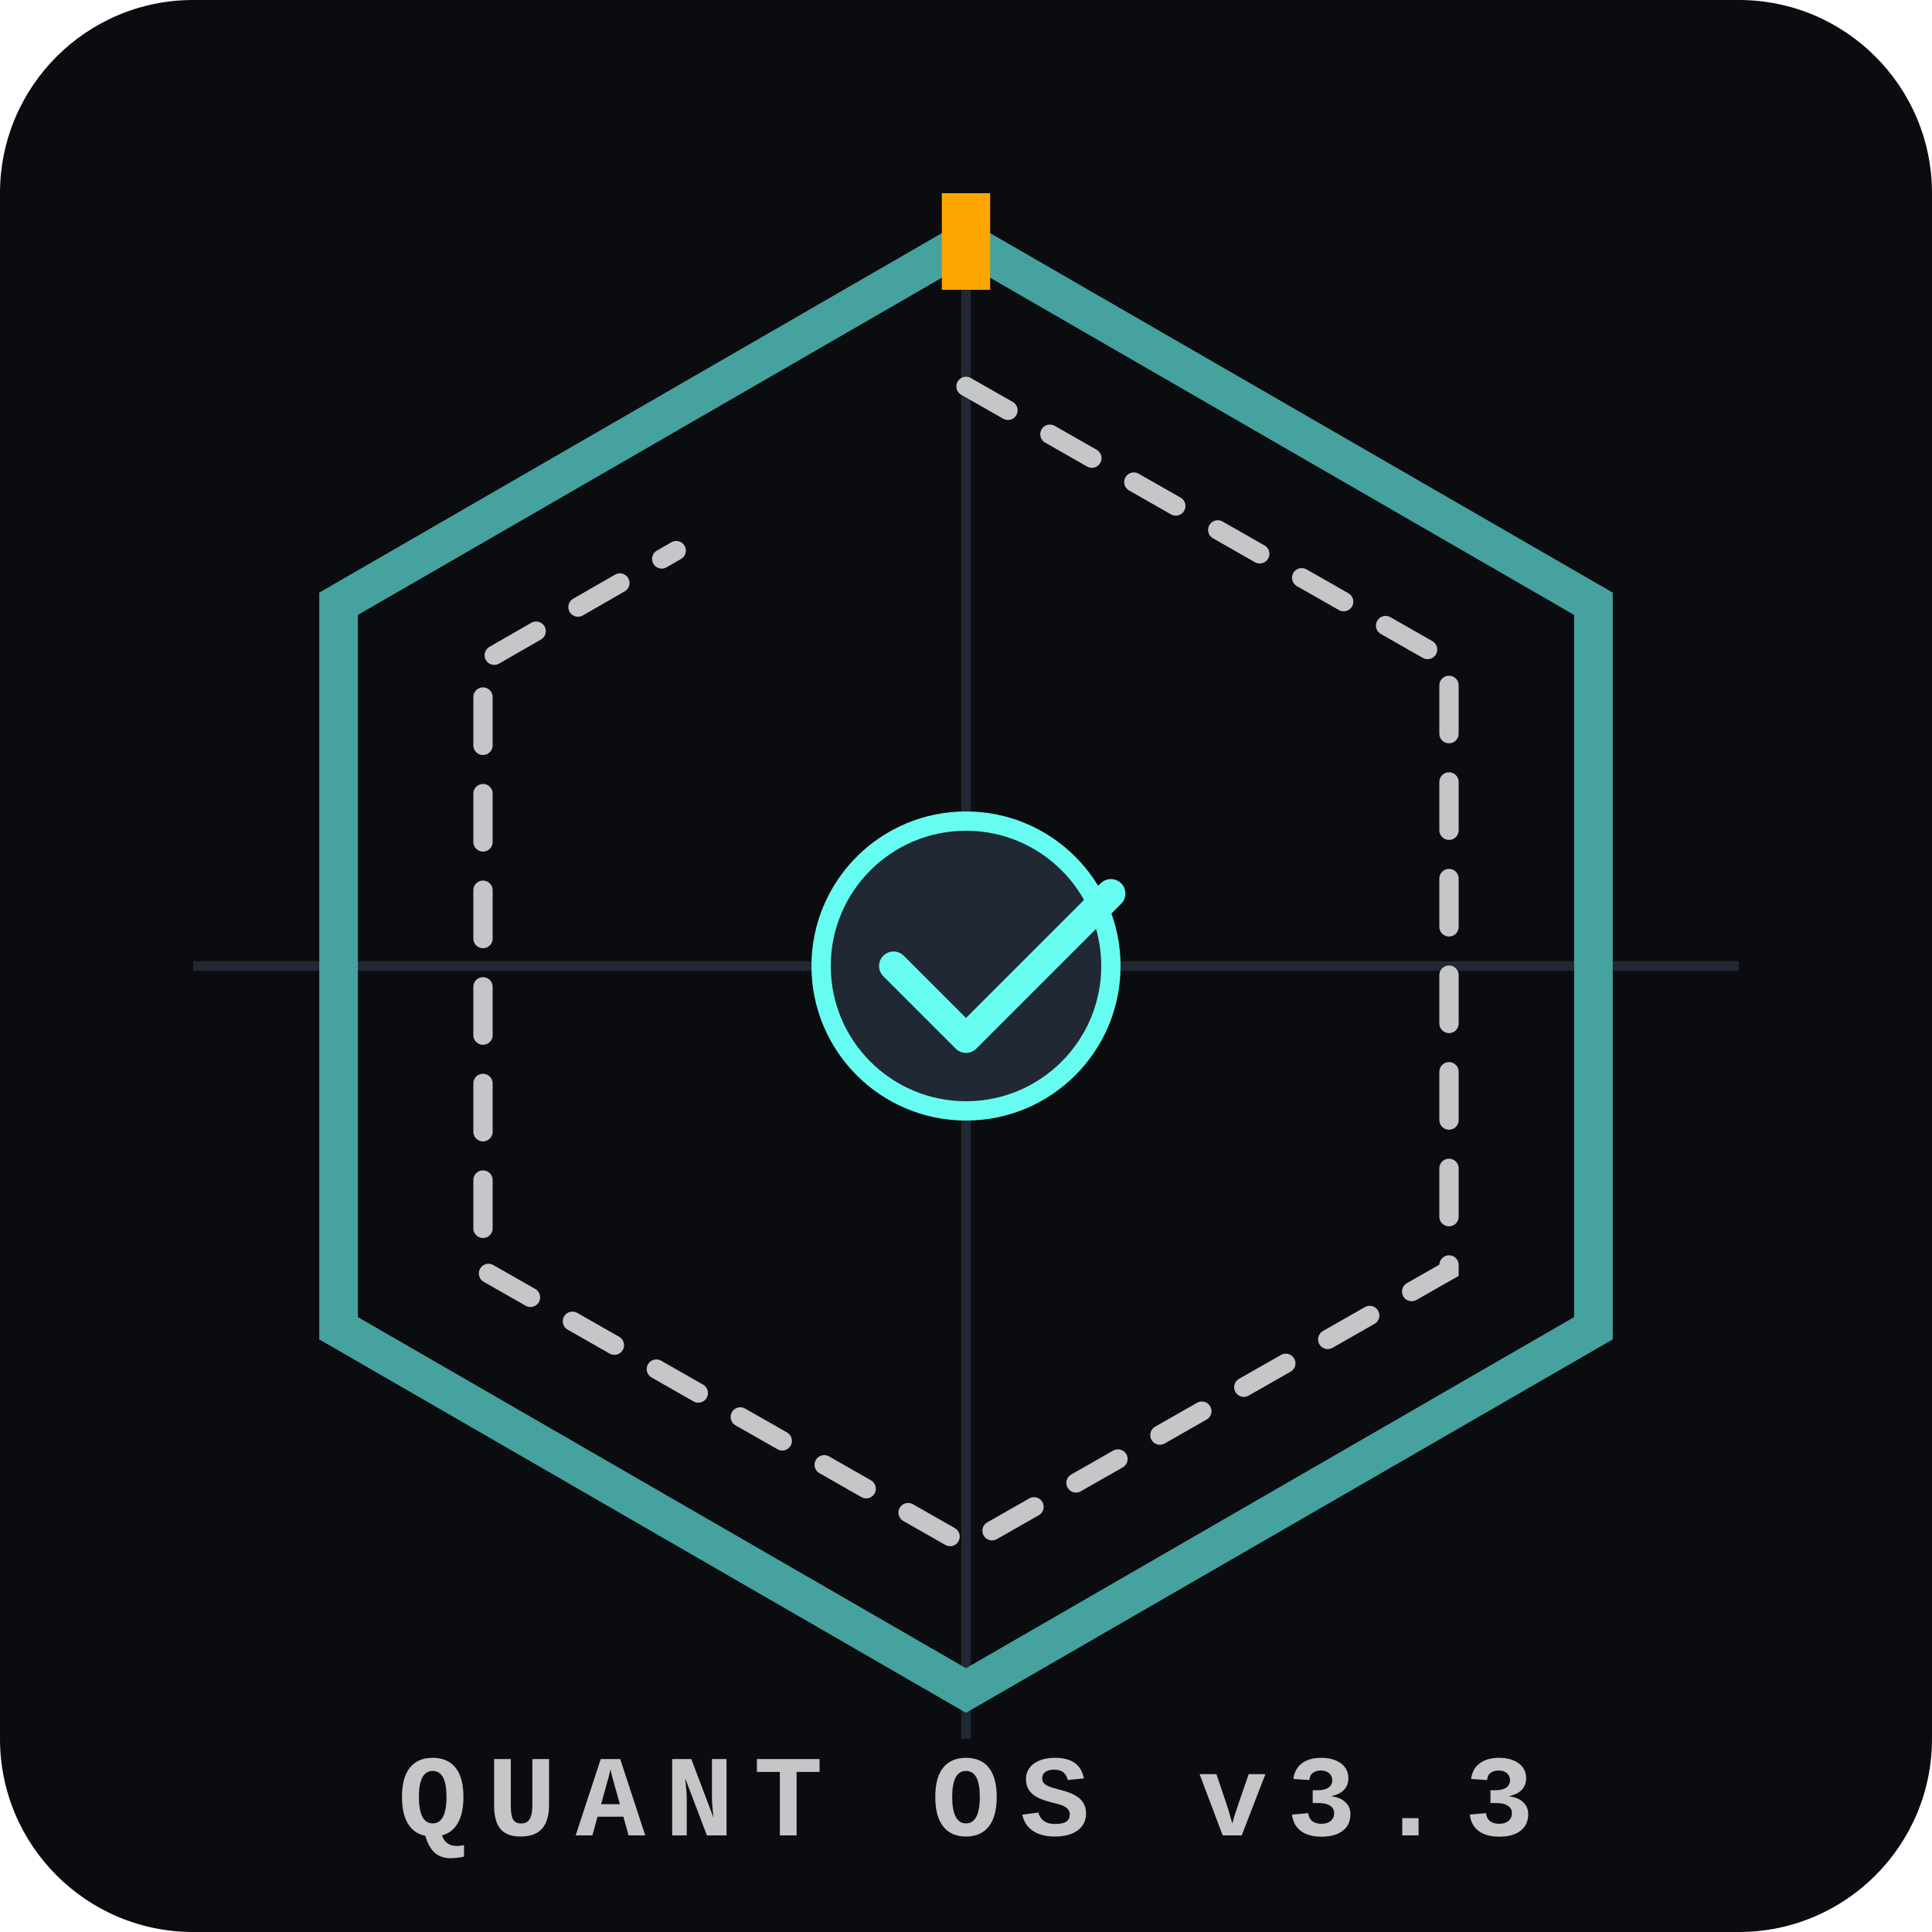
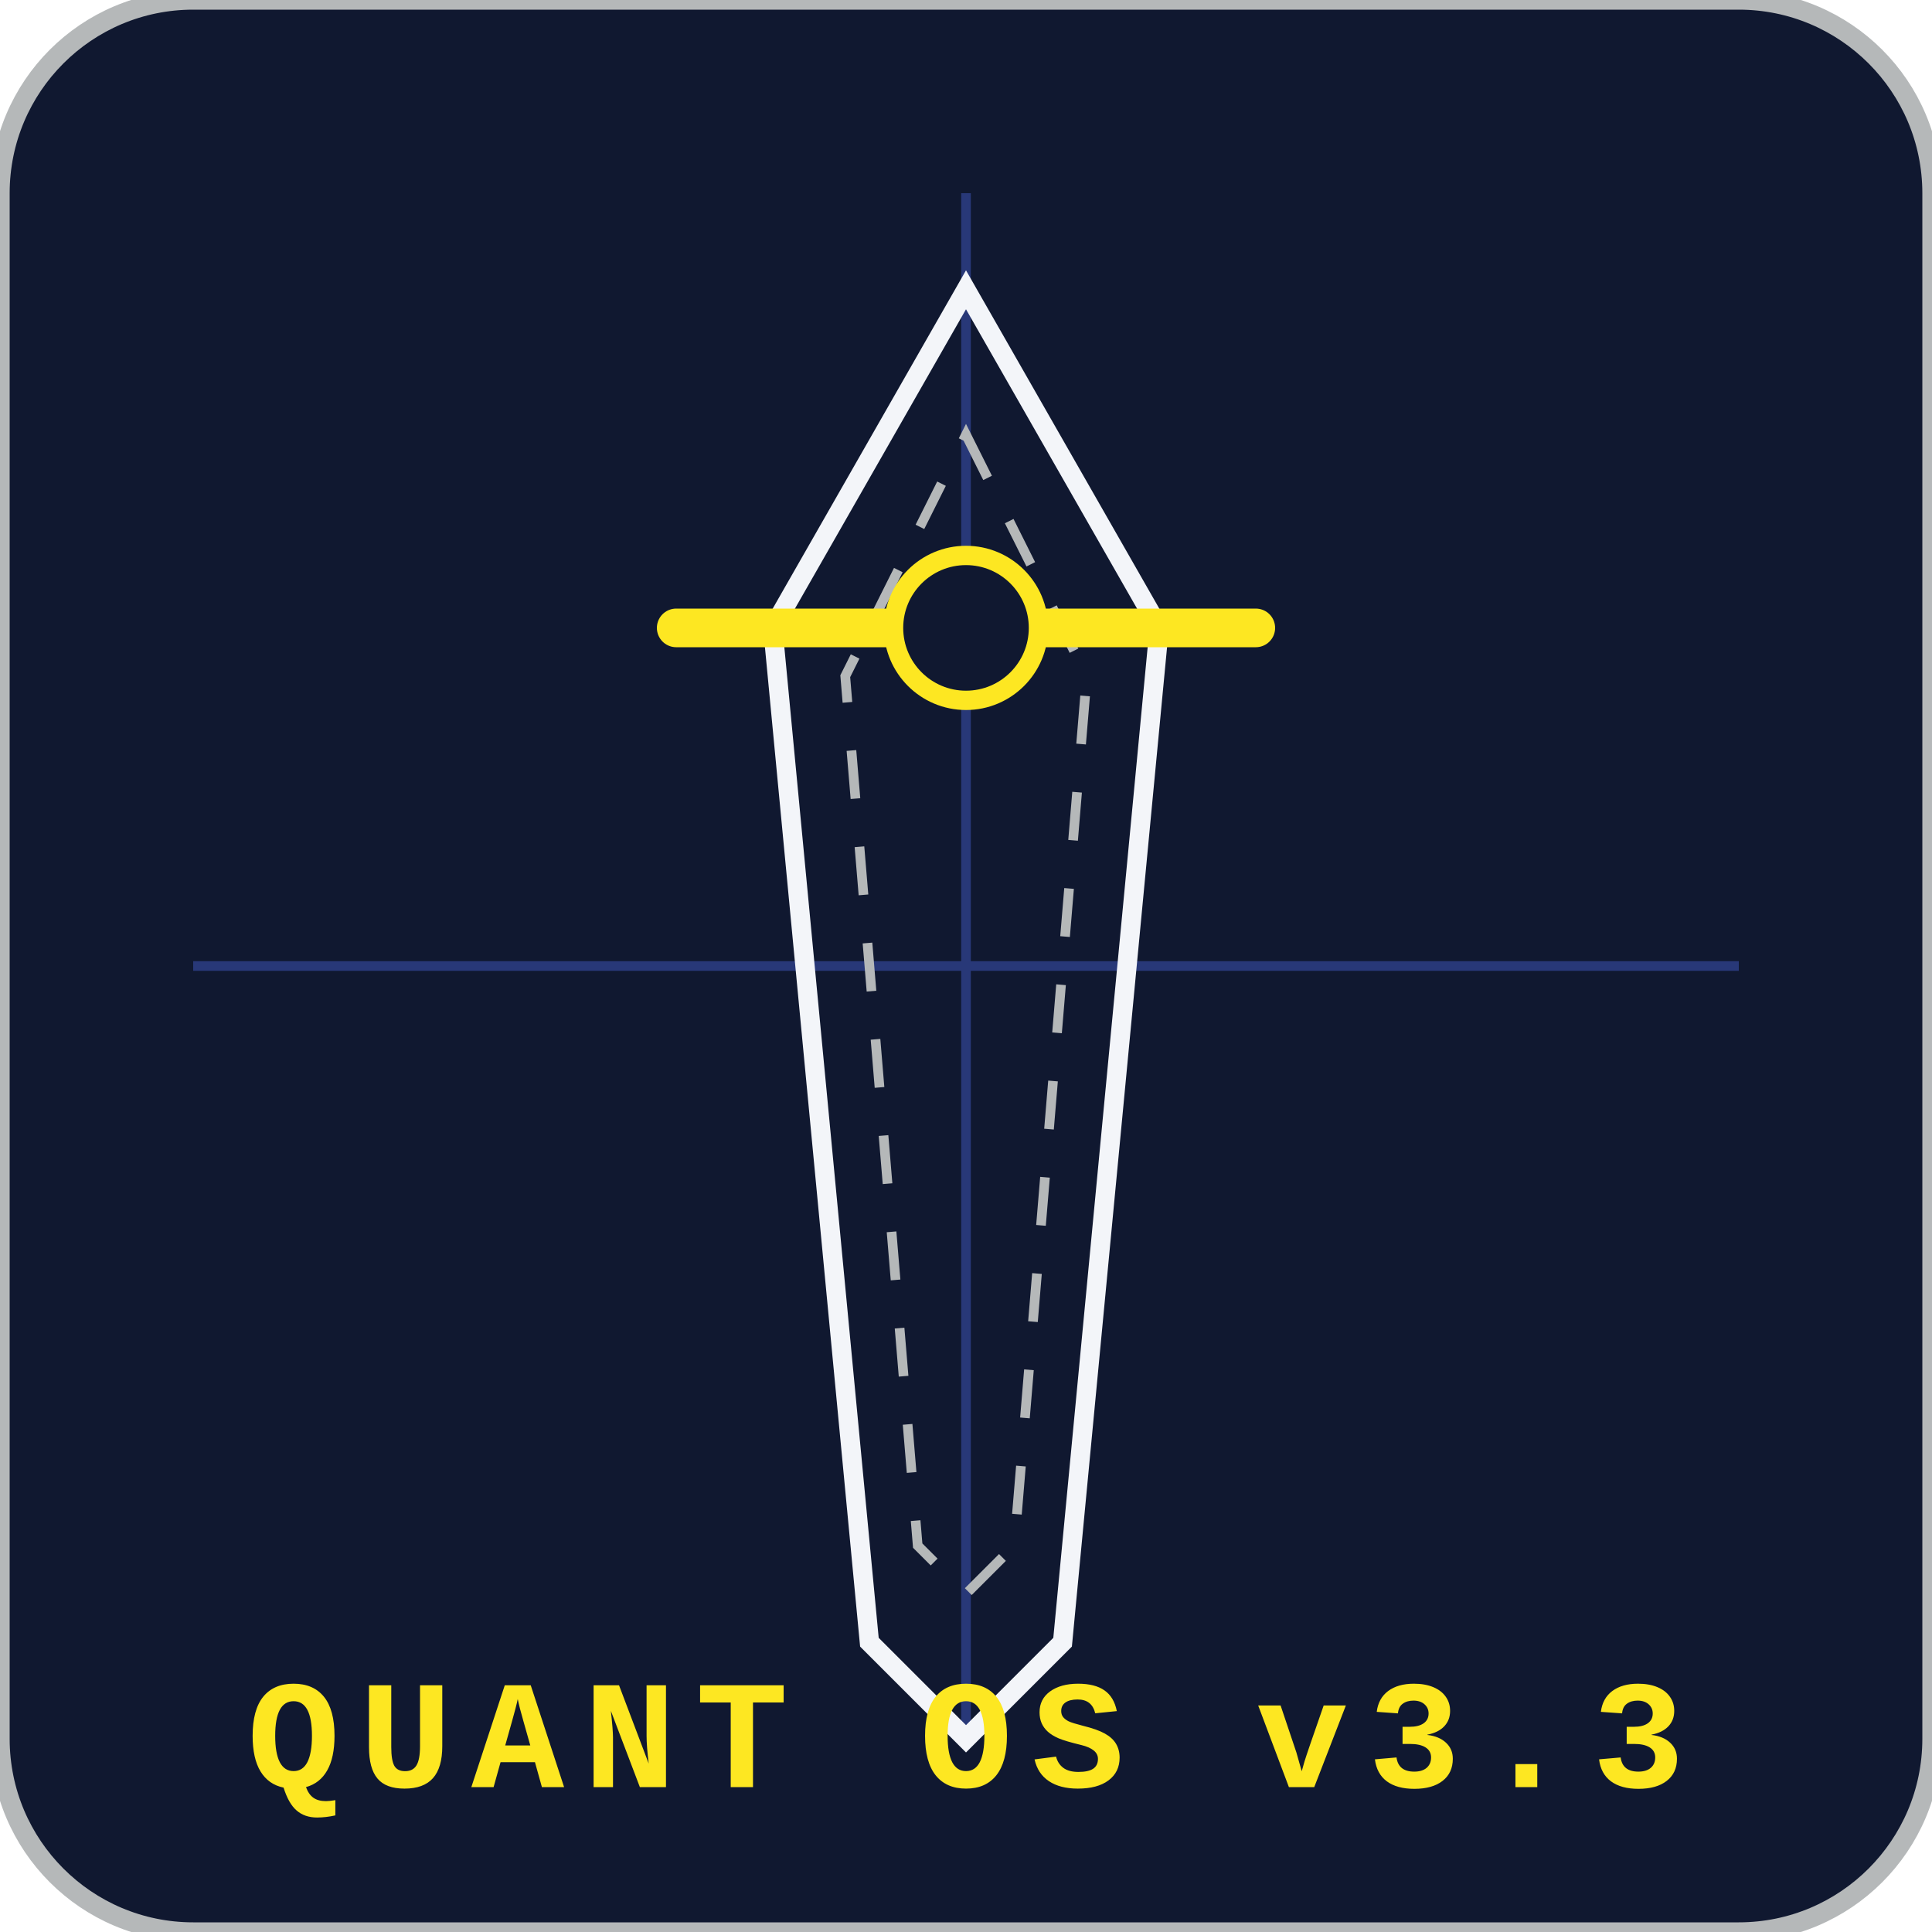
<svg xmlns="http://www.w3.org/2000/svg" width="400" height="400" viewBox="0 0 400 400" fill="none">
  <style>
-         @keyframes radar-spin { from { transform: rotate(0deg); } to { transform: rotate(360deg); } }
-         .orbit-group { transform-origin: 200px 200px; transform-box: view-box; animation: radar-spin 4s linear infinite; }
+         /* Simple Pulse Animation (Same as working radar) */
        @keyframes core-pulse { 0% { stroke-opacity: 1; } 50% { stroke-opacity: 0.5; } 100% { stroke-opacity: 1; } }
        .core-node { animation: core-pulse 3s ease-in-out infinite; }
    </style>
-   <rect width="400" height="400" rx="40" fill="#0B0C10" />
-   <path d="M40 200H360" stroke="#1F2833" stroke-width="2" />
-   <path d="M200 40V360" stroke="#1F2833" stroke-width="2" />
-   <path d="M200 50 L329.9 125 V275 L200 350 L70.1 275 V125 L200 50 Z" stroke="#45A29E" stroke-width="8" stroke-linecap="round" fill="none" />
-   <path d="M200 80 L300 137 V263 L200 320 L100 263 V137 L140 114" stroke="#C5C6C7" stroke-width="4" stroke-linecap="round" stroke-dasharray="10 10" />
-   <circle class="core-node" cx="200" cy="200" r="30" fill="#1F2833" stroke="#66FCF1" stroke-width="4" />
-   <path d="M185 200 L200 215 L230 185" stroke="#66FCF1" stroke-width="6" stroke-linecap="round" stroke-linejoin="round" />
-   <g class="orbit-group">
-     <rect x="195" y="40" width="10" height="20" fill="#FFA500" />
-   </g>
-   <text x="200" y="380" font-family="Courier New, monospace" font-weight="bold" font-size="24" fill="#C5C6C7" text-anchor="middle" letter-spacing="4">QUANT OS v3.3</text>
+   <rect width="400" height="400" rx="40" fill="#101830" stroke="#b5b8b9" stroke-width="4" />
+   <path d="M40 200H360" stroke="#283878" stroke-width="2" />
+   <path d="M200 40V360" stroke="#283878" stroke-width="2" />
+   <path d="M200 60 L240 130 L220 340 L200 360 L180 340 L160 130 Z" stroke="#f3f5f9" stroke-width="4" fill="none" />
+   <path d="M200 90 L225 140 L210 320 L200 330 L190 320 L175 140 Z" stroke="#b5b8b9" stroke-width="2" stroke-dasharray="10 10" />
+   <path d="M140 130 L260 130" stroke="#fde722" stroke-width="8" stroke-linecap="round" />
+   <circle class="core-node" cx="200" cy="130" r="15" fill="#101830" stroke="#fde722" stroke-width="4" />
+   <text x="200" y="370" font-family="Courier New, monospace" font-weight="bold" font-size="32" fill="#fde722" text-anchor="middle" letter-spacing="4">QUANT OS v3.3</text>
</svg>
